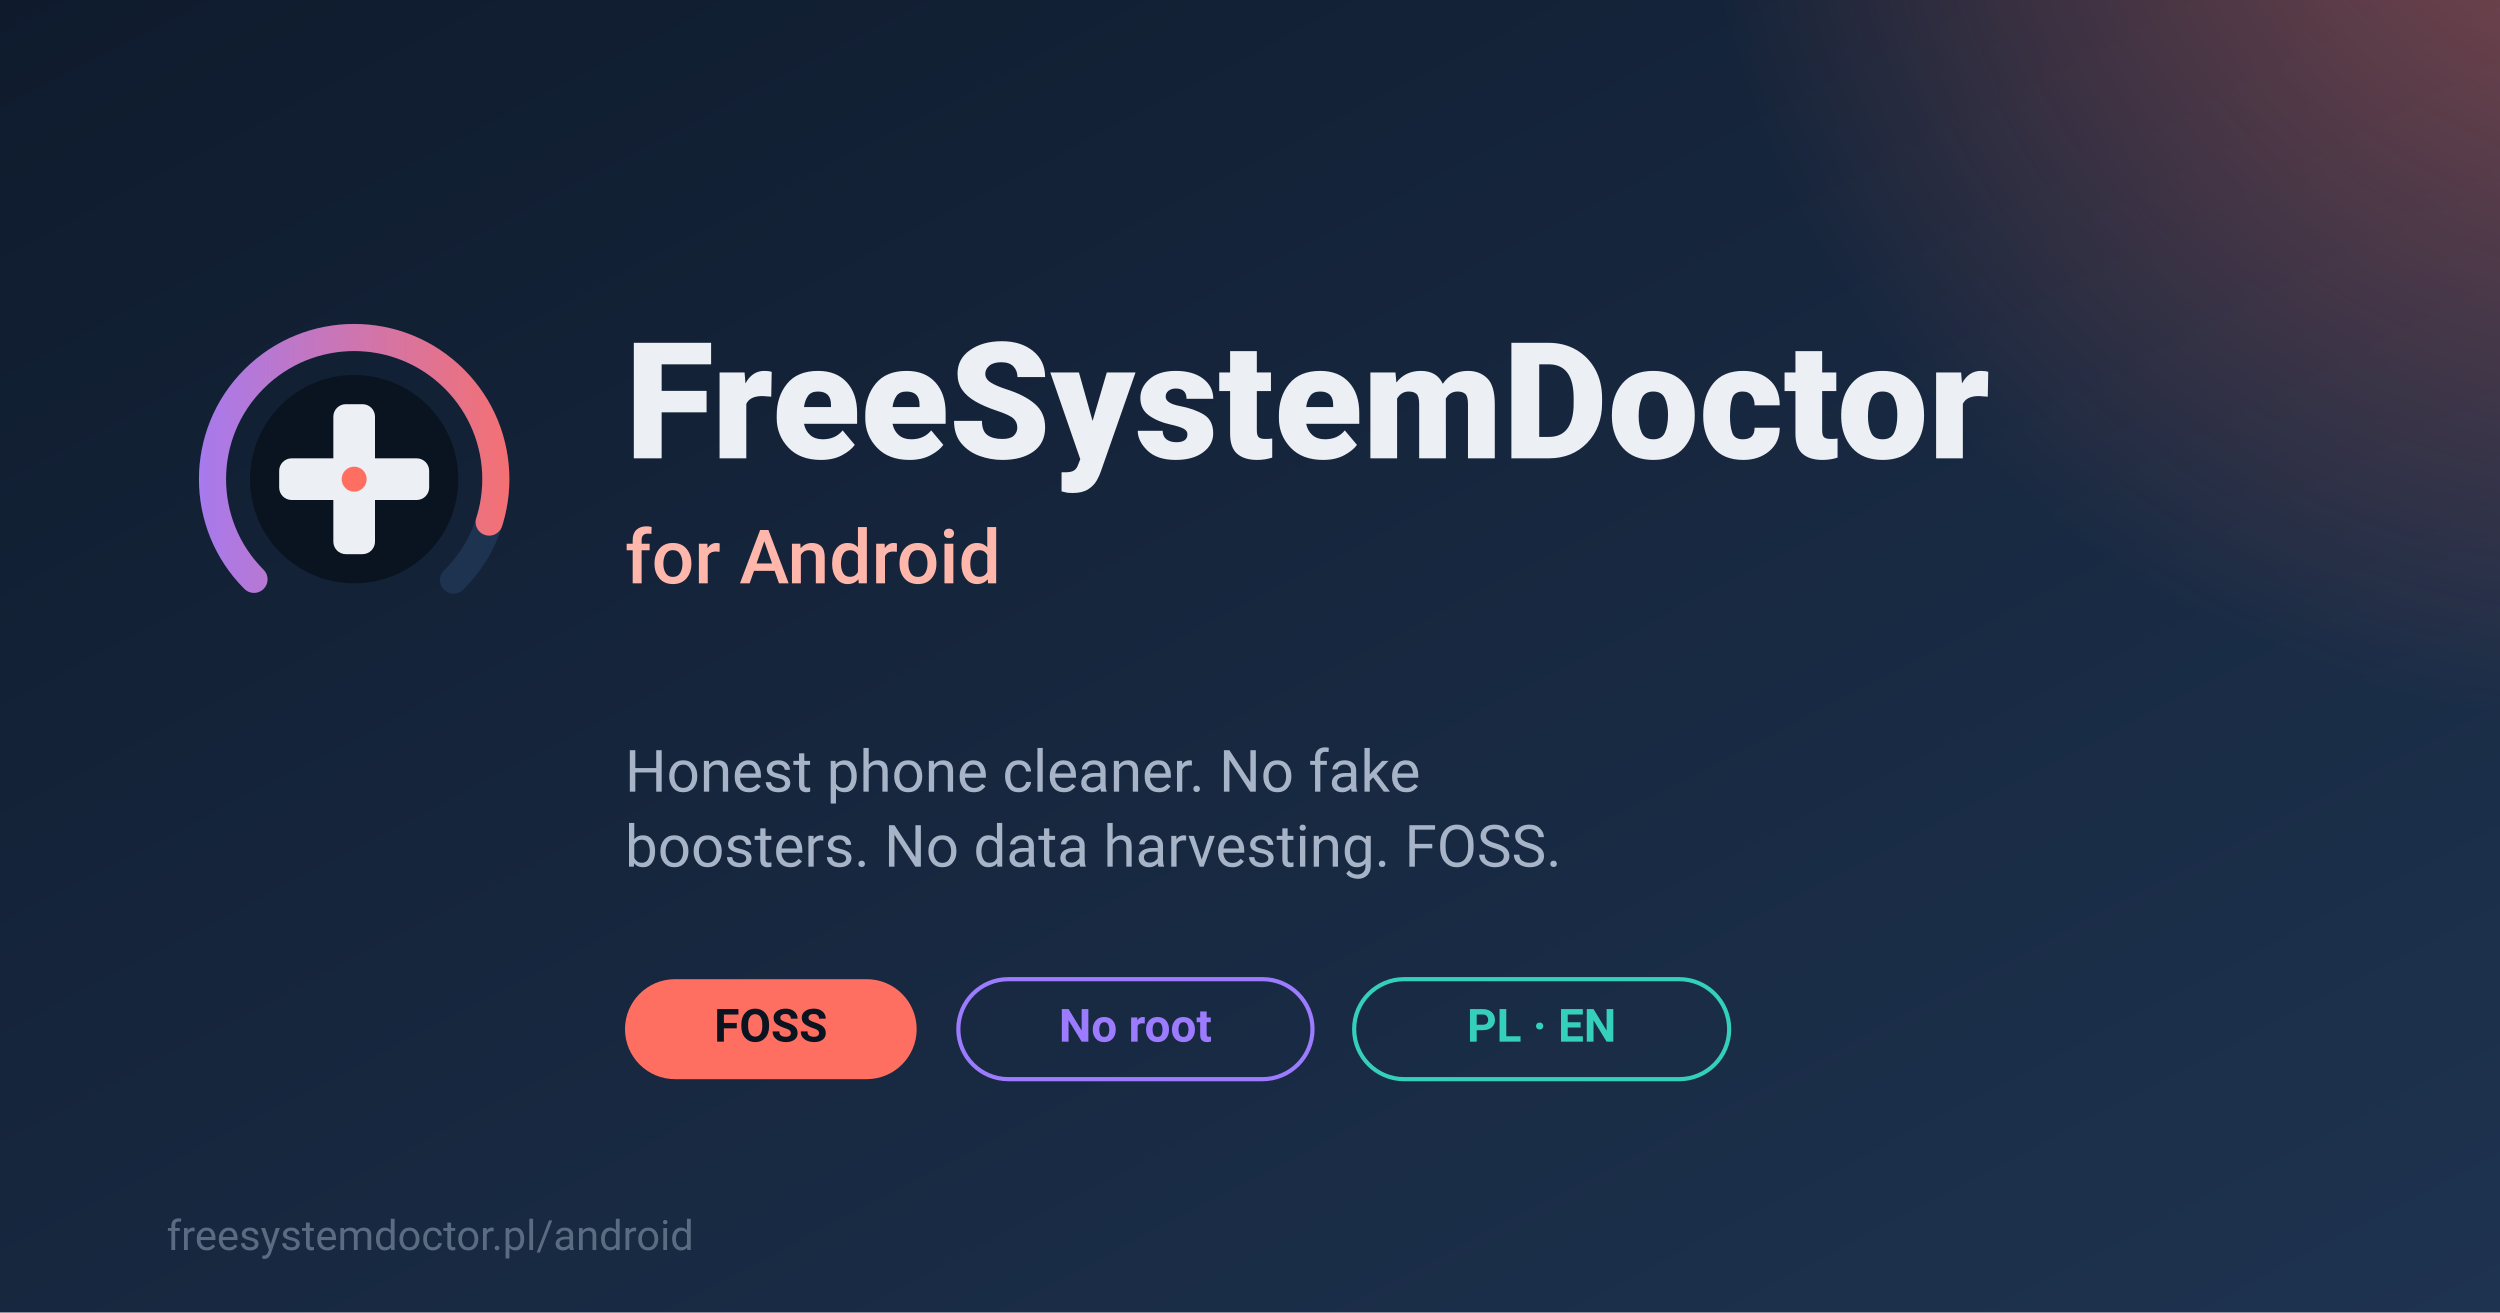
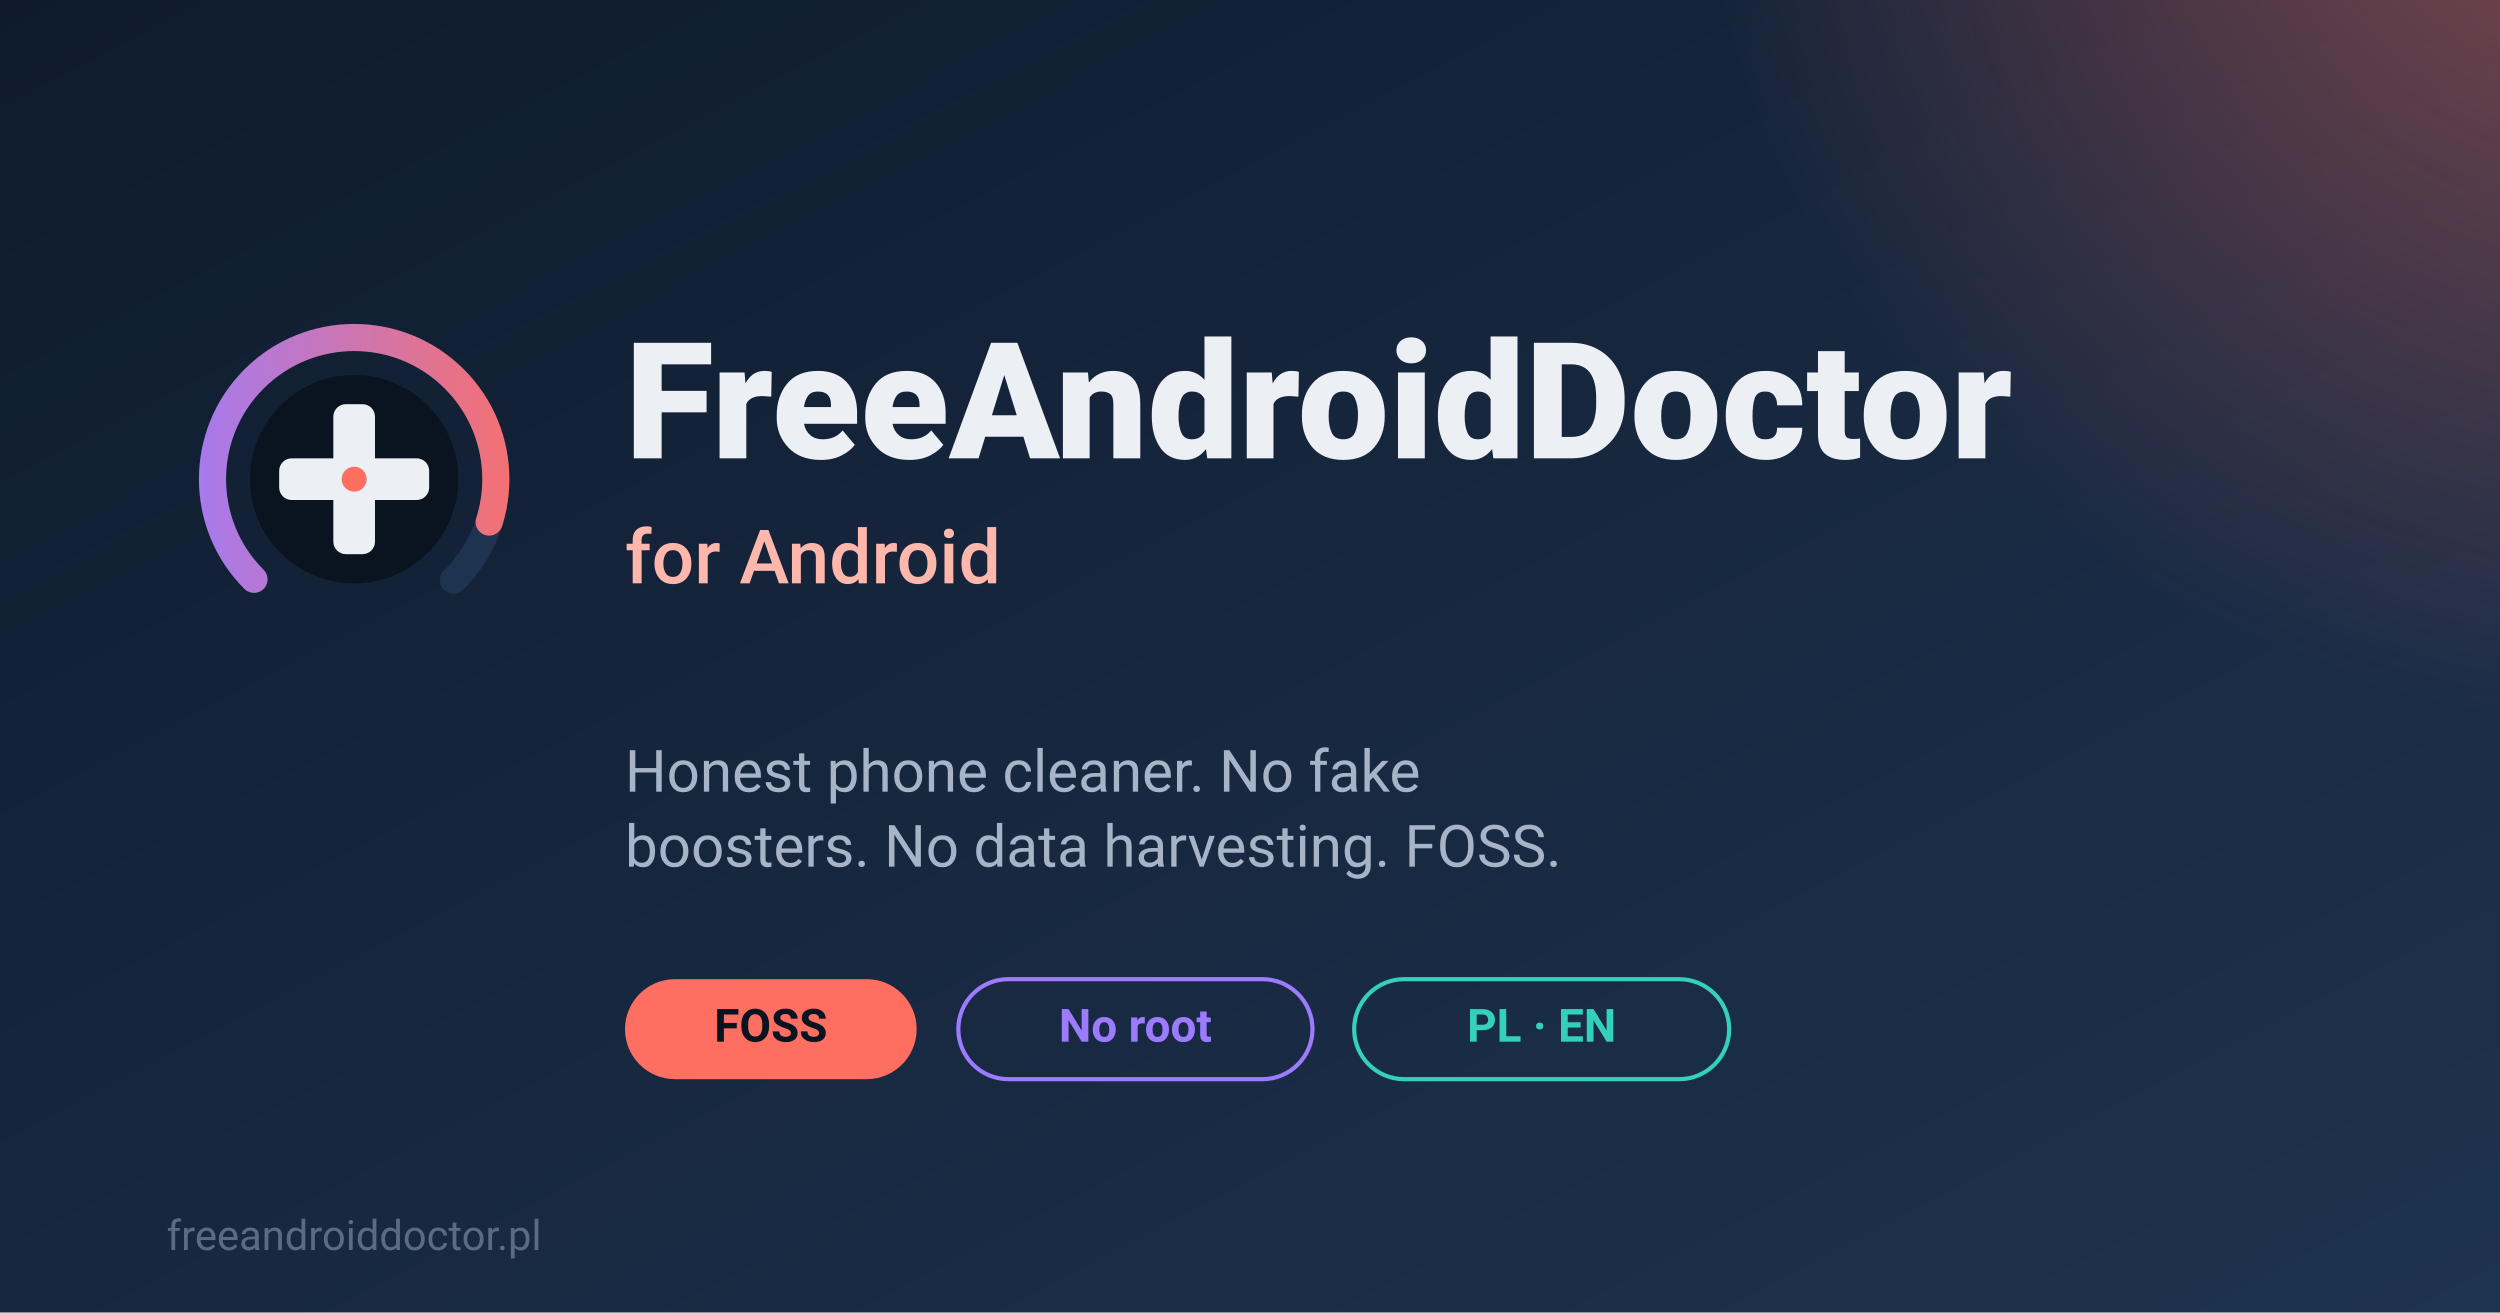
<svg xmlns="http://www.w3.org/2000/svg" viewBox="0 0 1200 630">
  <defs>
    <linearGradient id="og-bg" x1="0" y1="0" x2="1" y2="1">
      <stop offset="0%" stop-color="#0F1B2D" />
      <stop offset="100%" stop-color="#1E3350" />
    </linearGradient>
    <radialGradient id="og-glow" cx="0.85" cy="0.2" r="0.6">
      <stop offset="0%" stop-color="#FF6F61" stop-opacity="0.5" />
      <stop offset="100%" stop-color="#FF6F61" stop-opacity="0" />
    </radialGradient>
    <linearGradient id="og-ring" x1="0" y1="0" x2="1" y2="1">
      <stop offset="0%" stop-color="#FF6F61" />
      <stop offset="100%" stop-color="#9C7BFF" />
    </linearGradient>
  </defs>
  <rect width="1200" height="630" fill="url(#og-bg)" />
  <circle cx="1000" cy="120" r="380" fill="url(#og-glow)" />
  <g transform="translate(80 140)">
    <g transform="rotate(135 90 90)">
      <circle cx="90" cy="90" r="68" fill="none" stroke="#1E3350" stroke-width="13" stroke-linecap="round" stroke-dasharray="321 427" />
      <circle cx="90" cy="90" r="68" fill="none" stroke="url(#og-ring)" stroke-width="13" stroke-linecap="round" stroke-dasharray="288 427" />
    </g>
    <circle cx="90" cy="90" r="50" fill="#0A1320" />
    <rect x="80" y="54" width="20" height="72" rx="6" fill="#ECEFF4" />
    <rect x="54" y="80" width="72" height="20" rx="6" fill="#ECEFF4" />
    <circle cx="90" cy="90" r="6" fill="#FF6F61" />
  </g>
  <g font-family="-apple-system, Segoe UI, Roboto, sans-serif" fill="#ECEFF4">
-     <text x="300" y="220" font-size="78" font-weight="800">FreeSystemDoctor</text>
+     <text x="300" y="220" font-size="78" font-weight="800">FreeAndroidDoctor</text>
    <text x="300" y="280" font-size="36" font-weight="500" fill="#FFB6AB">for Android</text>
    <text x="300" y="380" font-size="28" fill="#A7B4C7">Honest phone cleaner. No fake</text>
    <text x="300" y="416" font-size="28" fill="#A7B4C7">boosters. No data harvesting. FOSS.</text>
  </g>
  <g font-family="-apple-system, Segoe UI, Roboto, sans-serif" font-size="22" font-weight="600">
    <rect x="300" y="470" width="140" height="48" rx="24" fill="#FF6F61" />
    <text x="370" y="500" fill="#0A1320" text-anchor="middle">FOSS</text>
    <rect x="460" y="470" width="170" height="48" rx="24" fill="none" stroke="#9C7BFF" stroke-width="2" />
    <text x="545" y="500" fill="#9C7BFF" text-anchor="middle">No root</text>
    <rect x="650" y="470" width="180" height="48" rx="24" fill="none" stroke="#35D0BA" stroke-width="2" />
    <text x="740" y="500" fill="#35D0BA" text-anchor="middle">PL · EN</text>
  </g>
-   <text x="80" y="600" font-family="-apple-system, Segoe UI, Roboto, sans-serif" font-size="20" fill="#5B6B82">freesystemdoctor.pl/android</text>
+   <text x="80" y="600" font-family="-apple-system, Segoe UI, Roboto, sans-serif" font-size="20" fill="#5B6B82">freeandroiddoctor.pl</text>
</svg>
